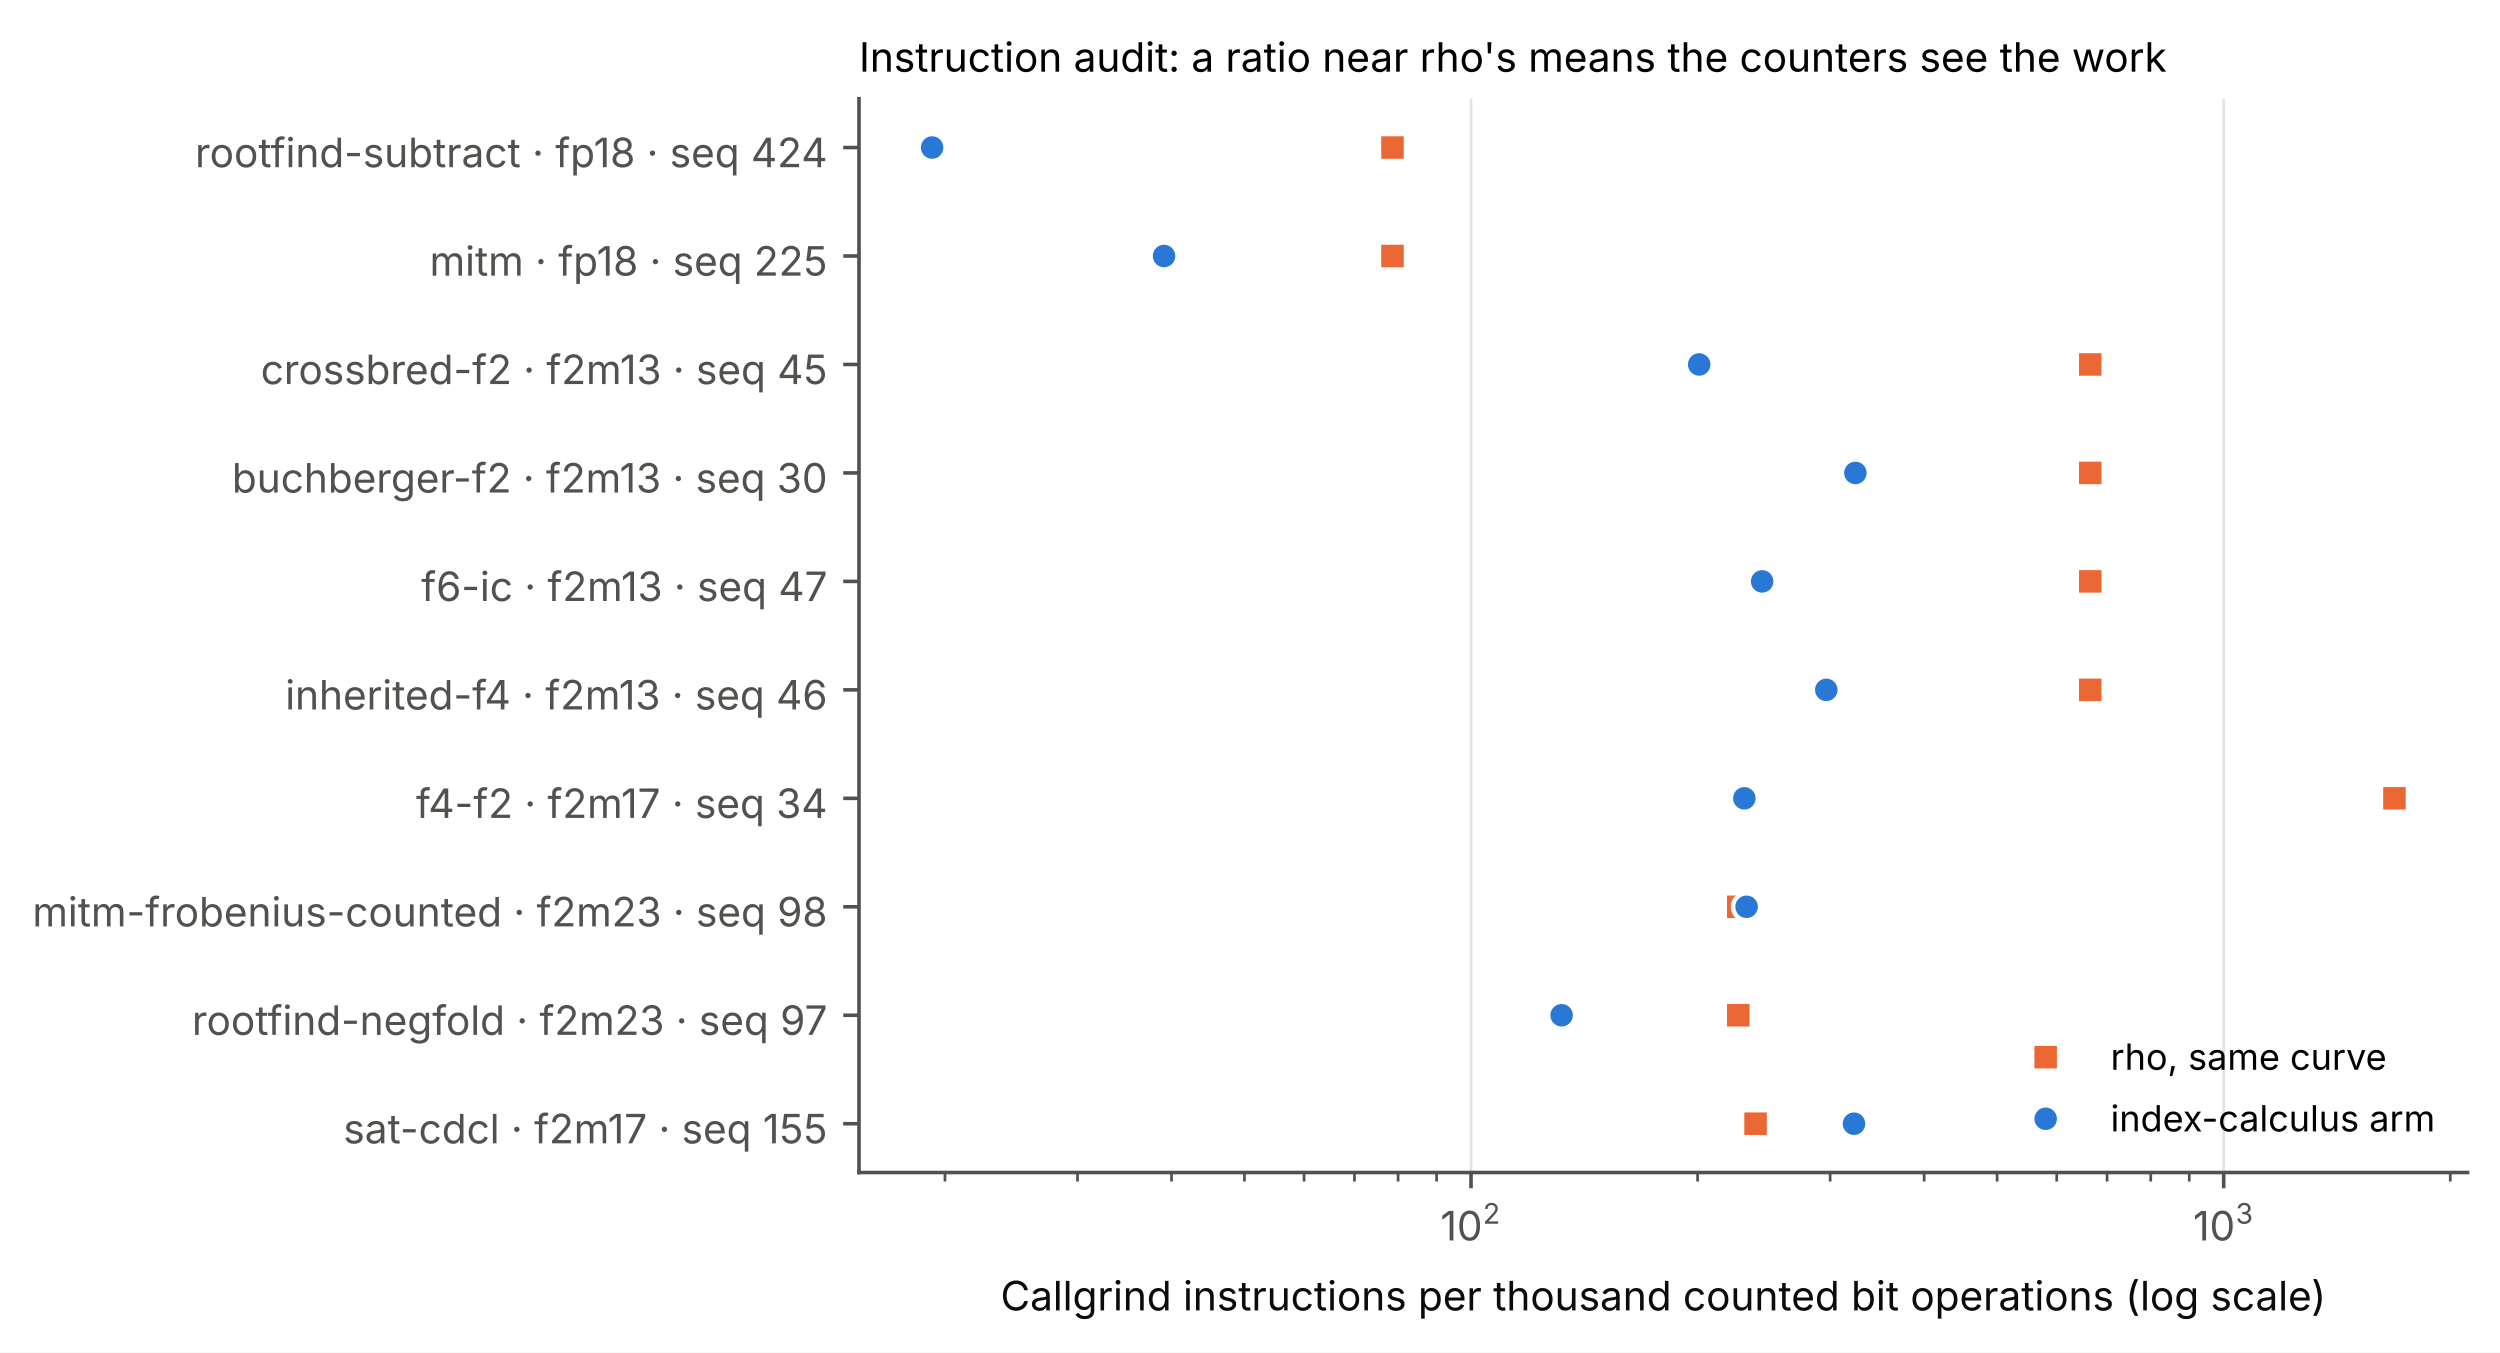
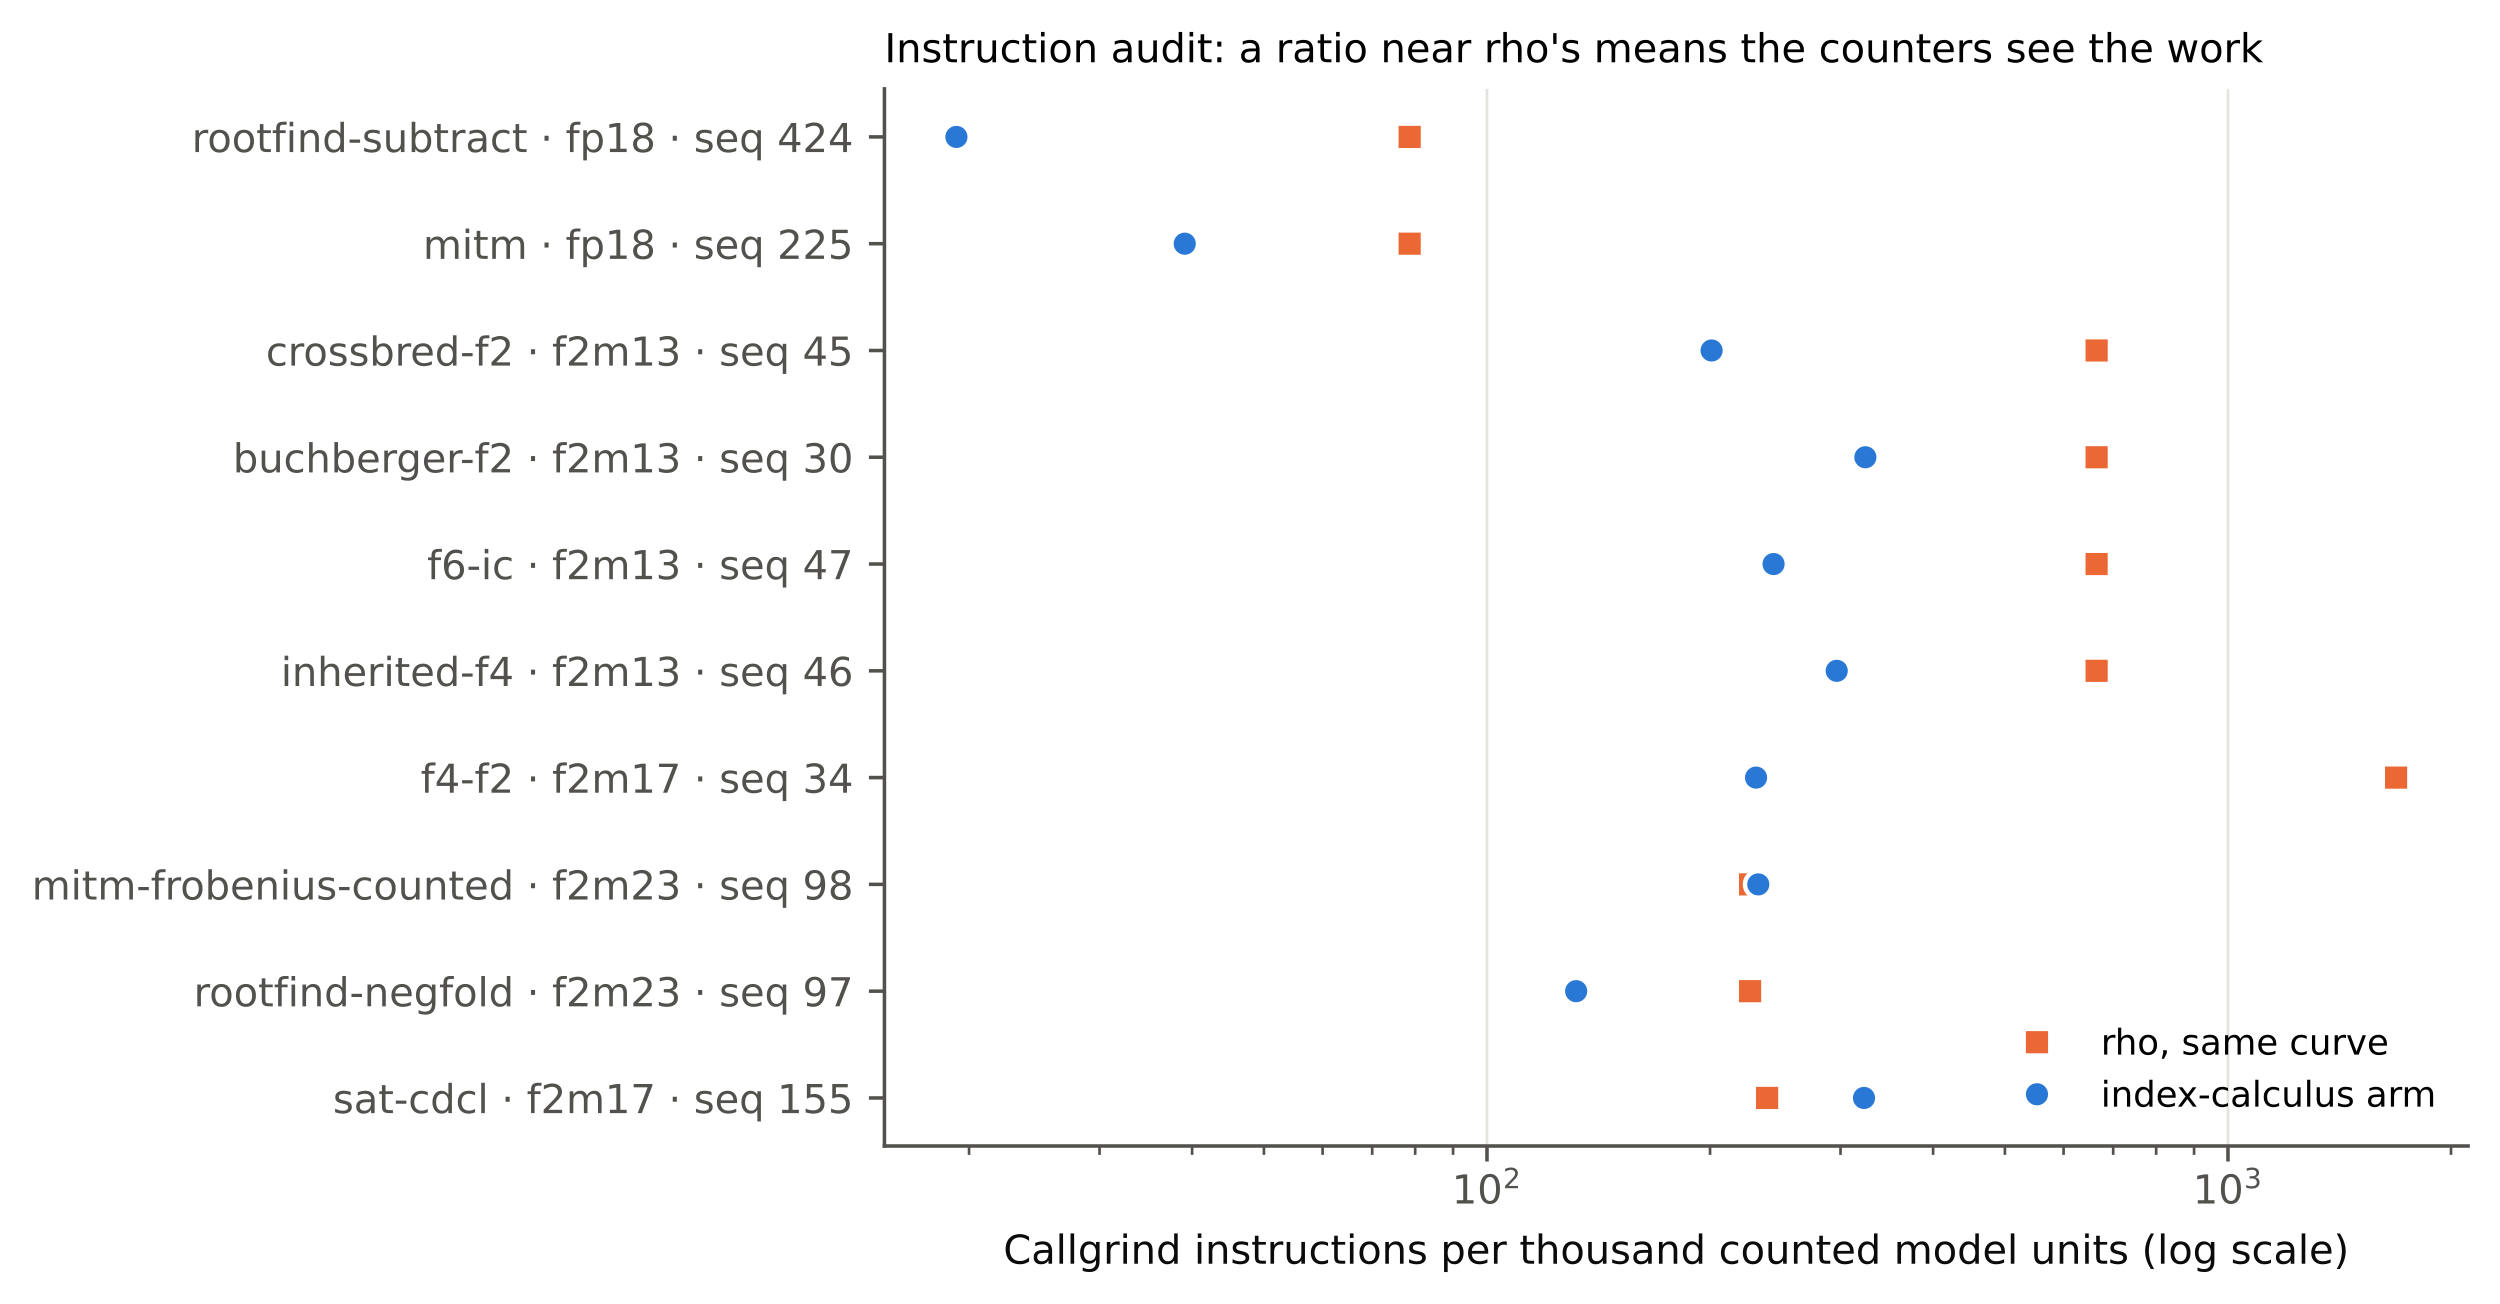
- <svg xmlns="http://www.w3.org/2000/svg" xmlns:xlink="http://www.w3.org/1999/xlink" width="555.027pt" height="300.29pt" viewBox="0 0 555.027 300.29" version="1.1">
+ <svg xmlns="http://www.w3.org/2000/svg" xmlns:xlink="http://www.w3.org/1999/xlink" width="563.767pt" height="294.051pt" viewBox="0 0 563.767 294.051" version="1.1">
  <defs>
    <style type="text/css">*{stroke-linejoin: round; stroke-linecap: butt}</style>
  </defs>
  <g id="figure_1">
    <g id="patch_1">
-       <path d="M 0 300.29  L 555.027 300.29  L 555.027 0  L 0 0  z " style="fill: #ffffff" />
+       <path d="M 0 294.051  L 563.767 294.051  L 563.767 0  L 0 0  z " style="fill: #ffffff" />
    </g>
    <g id="axes_1">
      <g id="patch_2">
-         <path d="M 190.707 260.311  L 547.827 260.311  L 547.827 21.919  L 190.707 21.919  z " style="fill: #ffffff" />
+         <path d="M 199.447 258.431  L 556.567 258.431  L 556.567 20.039  L 199.447 20.039  z " style="fill: #ffffff" />
      </g>
      <g id="matplotlib.axis_1">
        <g id="xtick_1">
          <g id="line2d_1">
-             <path d="M 326.585 260.311  L 326.585 21.919  " clip-path="url(#pcb4827b409)" style="fill: none; stroke: #e4e3df; stroke-width: 0.6; stroke-linecap: square" />
+             <path d="M 335.325 258.431  L 335.325 20.039  " clip-path="url(#pf01c90d6da)" style="fill: none; stroke: #e4e3df; stroke-width: 0.6; stroke-linecap: square" />
          </g>
          <g id="line2d_2">
            <defs>
-               <path id="m65adbd9117" d="M 0 0  L 0 3.5  " style="stroke: #52514e; stroke-width: 0.8" />
+               <path id="mdc736fc09b" d="M 0 0  L 0 3.5  " style="stroke: #52514e; stroke-width: 0.8" />
            </defs>
            <g>
-               <use xlink:href="#m65adbd9117" x="326.585" y="260.311" style="fill: #52514e; stroke: #52514e; stroke-width: 0.8" />
+               <use xlink:href="#mdc736fc09b" x="335.325" y="258.431" style="fill: #52514e; stroke: #52514e; stroke-width: 0.8" />
            </g>
          </g>
          <g id="text_1">
-             <g style="fill: #52514e" transform="translate(319.7897 276.0295)">
+             <g style="fill: #52514e" transform="translate(327.4046 272.2692)">
              <text>
-                 <tspan x="0" y="-0.635" style="font-size: 9px; font-family: 'Inter'; fill: #52514e">1</tspan>
-                 <tspan x="3.661" y="-0.635" style="font-size: 9px; font-family: 'Inter'; fill: #52514e">0</tspan>
-                 <tspan x="9.425" y="-4.352" style="font-size: 6.3px; font-family: 'Inter'; fill: #52514e">2</tspan>
+                 <tspan x="0" y="-0.873" style="font-size: 9px; font-family: 'DejaVu Sans'; fill: #52514e">1</tspan>
+                 <tspan x="5.726" y="-0.873" style="font-size: 9px; font-family: 'DejaVu Sans'; fill: #52514e">0</tspan>
+                 <tspan x="11.538" y="-4.319" style="font-size: 6.3px; font-family: 'DejaVu Sans'; fill: #52514e">2</tspan>
              </text>
            </g>
          </g>
        </g>
        <g id="xtick_2">
          <g id="line2d_3">
-             <path d="M 493.682 260.311  L 493.682 21.919  " clip-path="url(#pcb4827b409)" style="fill: none; stroke: #e4e3df; stroke-width: 0.6; stroke-linecap: square" />
+             <path d="M 502.422 258.431  L 502.422 20.039  " clip-path="url(#pf01c90d6da)" style="fill: none; stroke: #e4e3df; stroke-width: 0.6; stroke-linecap: square" />
          </g>
          <g id="line2d_4">
            <g>
-               <use xlink:href="#m65adbd9117" x="493.682" y="260.311" style="fill: #52514e; stroke: #52514e; stroke-width: 0.8" />
+               <use xlink:href="#mdc736fc09b" x="502.422" y="258.431" style="fill: #52514e; stroke: #52514e; stroke-width: 0.8" />
            </g>
          </g>
          <g id="text_2">
-             <g style="fill: #52514e" transform="translate(486.8871 276.0295)">
+             <g style="fill: #52514e" transform="translate(494.5019 272.2692)">
              <text>
-                 <tspan x="0" y="-0.635" style="font-size: 9px; font-family: 'Inter'; fill: #52514e">1</tspan>
-                 <tspan x="3.661" y="-0.635" style="font-size: 9px; font-family: 'Inter'; fill: #52514e">0</tspan>
-                 <tspan x="9.425" y="-4.352" style="font-size: 6.3px; font-family: 'Inter'; fill: #52514e">3</tspan>
+                 <tspan x="0" y="-0.873" style="font-size: 9px; font-family: 'DejaVu Sans'; fill: #52514e">1</tspan>
+                 <tspan x="5.726" y="-0.873" style="font-size: 9px; font-family: 'DejaVu Sans'; fill: #52514e">0</tspan>
+                 <tspan x="11.538" y="-4.319" style="font-size: 6.3px; font-family: 'DejaVu Sans'; fill: #52514e">3</tspan>
              </text>
            </g>
          </g>
        </g>
        <g id="xtick_3">
          <g id="line2d_5">
            <defs>
-               <path id="m7b71736505" d="M 0 0  L 0 2  " style="stroke: #52514e; stroke-width: 0.6" />
+               <path id="m43534e24b6" d="M 0 0  L 0 2  " style="stroke: #52514e; stroke-width: 0.6" />
            </defs>
            <g>
-               <use xlink:href="#m7b71736505" x="209.789" y="260.311" style="fill: #52514e; stroke: #52514e; stroke-width: 0.6" />
+               <use xlink:href="#m43534e24b6" x="218.529" y="258.431" style="fill: #52514e; stroke: #52514e; stroke-width: 0.6" />
            </g>
          </g>
        </g>
        <g id="xtick_4">
          <g id="line2d_6">
            <g>
-               <use xlink:href="#m7b71736505" x="239.213" y="260.311" style="fill: #52514e; stroke: #52514e; stroke-width: 0.6" />
+               <use xlink:href="#m43534e24b6" x="247.953" y="258.431" style="fill: #52514e; stroke: #52514e; stroke-width: 0.6" />
            </g>
          </g>
        </g>
        <g id="xtick_5">
          <g id="line2d_7">
            <g>
-               <use xlink:href="#m7b71736505" x="260.09" y="260.311" style="fill: #52514e; stroke: #52514e; stroke-width: 0.6" />
+               <use xlink:href="#m43534e24b6" x="268.83" y="258.431" style="fill: #52514e; stroke: #52514e; stroke-width: 0.6" />
            </g>
          </g>
        </g>
        <g id="xtick_6">
          <g id="line2d_8">
            <g>
-               <use xlink:href="#m7b71736505" x="276.283" y="260.311" style="fill: #52514e; stroke: #52514e; stroke-width: 0.6" />
+               <use xlink:href="#m43534e24b6" x="285.023" y="258.431" style="fill: #52514e; stroke: #52514e; stroke-width: 0.6" />
            </g>
          </g>
        </g>
        <g id="xtick_7">
          <g id="line2d_9">
            <g>
-               <use xlink:href="#m7b71736505" x="289.514" y="260.311" style="fill: #52514e; stroke: #52514e; stroke-width: 0.6" />
+               <use xlink:href="#m43534e24b6" x="298.254" y="258.431" style="fill: #52514e; stroke: #52514e; stroke-width: 0.6" />
            </g>
          </g>
        </g>
        <g id="xtick_8">
          <g id="line2d_10">
            <g>
-               <use xlink:href="#m7b71736505" x="300.701" y="260.311" style="fill: #52514e; stroke: #52514e; stroke-width: 0.6" />
+               <use xlink:href="#m43534e24b6" x="309.441" y="258.431" style="fill: #52514e; stroke: #52514e; stroke-width: 0.6" />
            </g>
          </g>
        </g>
        <g id="xtick_9">
          <g id="line2d_11">
            <g>
-               <use xlink:href="#m7b71736505" x="310.391" y="260.311" style="fill: #52514e; stroke: #52514e; stroke-width: 0.6" />
+               <use xlink:href="#m43534e24b6" x="319.131" y="258.431" style="fill: #52514e; stroke: #52514e; stroke-width: 0.6" />
            </g>
          </g>
        </g>
        <g id="xtick_10">
          <g id="line2d_12">
            <g>
-               <use xlink:href="#m7b71736505" x="318.939" y="260.311" style="fill: #52514e; stroke: #52514e; stroke-width: 0.6" />
+               <use xlink:href="#m43534e24b6" x="327.679" y="258.431" style="fill: #52514e; stroke: #52514e; stroke-width: 0.6" />
            </g>
          </g>
        </g>
        <g id="xtick_11">
          <g id="line2d_13">
            <g>
-               <use xlink:href="#m7b71736505" x="376.886" y="260.311" style="fill: #52514e; stroke: #52514e; stroke-width: 0.6" />
+               <use xlink:href="#m43534e24b6" x="385.626" y="258.431" style="fill: #52514e; stroke: #52514e; stroke-width: 0.6" />
            </g>
          </g>
        </g>
        <g id="xtick_12">
          <g id="line2d_14">
            <g>
-               <use xlink:href="#m7b71736505" x="406.31" y="260.311" style="fill: #52514e; stroke: #52514e; stroke-width: 0.6" />
+               <use xlink:href="#m43534e24b6" x="415.05" y="258.431" style="fill: #52514e; stroke: #52514e; stroke-width: 0.6" />
            </g>
          </g>
        </g>
        <g id="xtick_13">
          <g id="line2d_15">
            <g>
-               <use xlink:href="#m7b71736505" x="427.187" y="260.311" style="fill: #52514e; stroke: #52514e; stroke-width: 0.6" />
+               <use xlink:href="#m43534e24b6" x="435.927" y="258.431" style="fill: #52514e; stroke: #52514e; stroke-width: 0.6" />
            </g>
          </g>
        </g>
        <g id="xtick_14">
          <g id="line2d_16">
            <g>
-               <use xlink:href="#m7b71736505" x="443.381" y="260.311" style="fill: #52514e; stroke: #52514e; stroke-width: 0.6" />
+               <use xlink:href="#m43534e24b6" x="452.121" y="258.431" style="fill: #52514e; stroke: #52514e; stroke-width: 0.6" />
            </g>
          </g>
        </g>
        <g id="xtick_15">
          <g id="line2d_17">
            <g>
-               <use xlink:href="#m7b71736505" x="456.612" y="260.311" style="fill: #52514e; stroke: #52514e; stroke-width: 0.6" />
+               <use xlink:href="#m43534e24b6" x="465.352" y="258.431" style="fill: #52514e; stroke: #52514e; stroke-width: 0.6" />
            </g>
          </g>
        </g>
        <g id="xtick_16">
          <g id="line2d_18">
            <g>
-               <use xlink:href="#m7b71736505" x="467.798" y="260.311" style="fill: #52514e; stroke: #52514e; stroke-width: 0.6" />
+               <use xlink:href="#m43534e24b6" x="476.538" y="258.431" style="fill: #52514e; stroke: #52514e; stroke-width: 0.6" />
            </g>
          </g>
        </g>
        <g id="xtick_17">
          <g id="line2d_19">
            <g>
-               <use xlink:href="#m7b71736505" x="477.489" y="260.311" style="fill: #52514e; stroke: #52514e; stroke-width: 0.6" />
+               <use xlink:href="#m43534e24b6" x="486.229" y="258.431" style="fill: #52514e; stroke: #52514e; stroke-width: 0.6" />
            </g>
          </g>
        </g>
        <g id="xtick_18">
          <g id="line2d_20">
            <g>
-               <use xlink:href="#m7b71736505" x="486.036" y="260.311" style="fill: #52514e; stroke: #52514e; stroke-width: 0.6" />
+               <use xlink:href="#m43534e24b6" x="494.776" y="258.431" style="fill: #52514e; stroke: #52514e; stroke-width: 0.6" />
            </g>
          </g>
        </g>
        <g id="xtick_19">
          <g id="line2d_21">
            <g>
-               <use xlink:href="#m7b71736505" x="543.983" y="260.311" style="fill: #52514e; stroke: #52514e; stroke-width: 0.6" />
+               <use xlink:href="#m43534e24b6" x="552.723" y="258.431" style="fill: #52514e; stroke: #52514e; stroke-width: 0.6" />
            </g>
          </g>
        </g>
        <g id="text_3">
-           <text style="font-size: 9px; font-family: 'Inter', 'DejaVu Sans', 'Bitstream Vera Sans', 'Computer Modern Sans Serif', 'Lucida Grande', 'Verdana', 'Geneva', 'Lucid', 'Arial', 'Helvetica', 'Avant Garde', sans-serif; text-anchor: middle; fill: #0b0b0b" x="369.267" y="290.919" transform="rotate(-0 369.2669 290.9191)">Callgrind instructions per thousand counted bit operations (log scale)</text>
+           <text style="font-size: 9px; font-family: 'DejaVu Sans', 'Bitstream Vera Sans', 'Computer Modern Sans Serif', 'Lucida Grande', 'Verdana', 'Geneva', 'Lucid', 'Arial', 'Helvetica', 'Avant Garde', sans-serif; text-anchor: middle; fill: #0b0b0b" x="378.007" y="284.979" transform="rotate(-0 378.0067 284.9795)">Callgrind instructions per thousand counted model units (log scale)</text>
        </g>
      </g>
      <g id="matplotlib.axis_2">
        <g id="ytick_1">
          <g id="line2d_22">
            <defs>
-               <path id="m9680418231" d="M 0 0  L -3.5 0  " style="stroke: #52514e; stroke-width: 0.8" />
+               <path id="m27274c2cfd" d="M 0 0  L -3.5 0  " style="stroke: #52514e; stroke-width: 0.8" />
            </defs>
            <g>
-               <use xlink:href="#m9680418231" x="190.707" y="249.475" style="fill: #52514e; stroke: #52514e; stroke-width: 0.8" />
+               <use xlink:href="#m27274c2cfd" x="199.447" y="247.595" style="fill: #52514e; stroke: #52514e; stroke-width: 0.8" />
            </g>
          </g>
          <g id="text_4">
-             <text style="font-size: 9px; font-family: 'Inter', 'DejaVu Sans', 'Bitstream Vera Sans', 'Computer Modern Sans Serif', 'Lucida Grande', 'Verdana', 'Geneva', 'Lucid', 'Arial', 'Helvetica', 'Avant Garde', sans-serif; text-anchor: end; fill: #52514e" x="183.707" y="253.834" transform="rotate(-0 183.7069 253.8341)">sat-cdcl · f2m17 · seq 155</text>
+             <text style="font-size: 9px; font-family: 'DejaVu Sans', 'Bitstream Vera Sans', 'Computer Modern Sans Serif', 'Lucida Grande', 'Verdana', 'Geneva', 'Lucid', 'Arial', 'Helvetica', 'Avant Garde', sans-serif; text-anchor: end; fill: #52514e" x="192.447" y="251.014" transform="rotate(-0 192.4467 251.0139)">sat-cdcl · f2m17 · seq 155</text>
          </g>
        </g>
        <g id="ytick_2">
          <g id="line2d_23">
            <g>
-               <use xlink:href="#m9680418231" x="190.707" y="225.395" style="fill: #52514e; stroke: #52514e; stroke-width: 0.8" />
+               <use xlink:href="#m27274c2cfd" x="199.447" y="223.515" style="fill: #52514e; stroke: #52514e; stroke-width: 0.8" />
            </g>
          </g>
          <g id="text_5">
-             <text style="font-size: 9px; font-family: 'Inter', 'DejaVu Sans', 'Bitstream Vera Sans', 'Computer Modern Sans Serif', 'Lucida Grande', 'Verdana', 'Geneva', 'Lucid', 'Arial', 'Helvetica', 'Avant Garde', sans-serif; text-anchor: end; fill: #52514e" x="183.707" y="229.754" transform="rotate(-0 183.7069 229.7541)">rootfind-negfold · f2m23 · seq 97</text>
+             <text style="font-size: 9px; font-family: 'DejaVu Sans', 'Bitstream Vera Sans', 'Computer Modern Sans Serif', 'Lucida Grande', 'Verdana', 'Geneva', 'Lucid', 'Arial', 'Helvetica', 'Avant Garde', sans-serif; text-anchor: end; fill: #52514e" x="192.447" y="226.934" transform="rotate(-0 192.4467 226.9339)">rootfind-negfold · f2m23 · seq 97</text>
          </g>
        </g>
        <g id="ytick_3">
          <g id="line2d_24">
            <g>
-               <use xlink:href="#m9680418231" x="190.707" y="201.315" style="fill: #52514e; stroke: #52514e; stroke-width: 0.8" />
+               <use xlink:href="#m27274c2cfd" x="199.447" y="199.435" style="fill: #52514e; stroke: #52514e; stroke-width: 0.8" />
            </g>
          </g>
          <g id="text_6">
-             <text style="font-size: 9px; font-family: 'Inter', 'DejaVu Sans', 'Bitstream Vera Sans', 'Computer Modern Sans Serif', 'Lucida Grande', 'Verdana', 'Geneva', 'Lucid', 'Arial', 'Helvetica', 'Avant Garde', sans-serif; text-anchor: end; fill: #52514e" x="183.707" y="205.674" transform="rotate(-0 183.7069 205.6741)">mitm-frobenius-counted · f2m23 · seq 98</text>
+             <text style="font-size: 9px; font-family: 'DejaVu Sans', 'Bitstream Vera Sans', 'Computer Modern Sans Serif', 'Lucida Grande', 'Verdana', 'Geneva', 'Lucid', 'Arial', 'Helvetica', 'Avant Garde', sans-serif; text-anchor: end; fill: #52514e" x="192.447" y="202.854" transform="rotate(-0 192.4467 202.8539)">mitm-frobenius-counted · f2m23 · seq 98</text>
          </g>
        </g>
        <g id="ytick_4">
          <g id="line2d_25">
            <g>
-               <use xlink:href="#m9680418231" x="190.707" y="177.235" style="fill: #52514e; stroke: #52514e; stroke-width: 0.8" />
+               <use xlink:href="#m27274c2cfd" x="199.447" y="175.355" style="fill: #52514e; stroke: #52514e; stroke-width: 0.8" />
            </g>
          </g>
          <g id="text_7">
-             <text style="font-size: 9px; font-family: 'Inter', 'DejaVu Sans', 'Bitstream Vera Sans', 'Computer Modern Sans Serif', 'Lucida Grande', 'Verdana', 'Geneva', 'Lucid', 'Arial', 'Helvetica', 'Avant Garde', sans-serif; text-anchor: end; fill: #52514e" x="183.707" y="181.594" transform="rotate(-0 183.7069 181.5941)">f4-f2 · f2m17 · seq 34</text>
+             <text style="font-size: 9px; font-family: 'DejaVu Sans', 'Bitstream Vera Sans', 'Computer Modern Sans Serif', 'Lucida Grande', 'Verdana', 'Geneva', 'Lucid', 'Arial', 'Helvetica', 'Avant Garde', sans-serif; text-anchor: end; fill: #52514e" x="192.447" y="178.774" transform="rotate(-0 192.4467 178.7739)">f4-f2 · f2m17 · seq 34</text>
          </g>
        </g>
        <g id="ytick_5">
          <g id="line2d_26">
            <g>
-               <use xlink:href="#m9680418231" x="190.707" y="153.155" style="fill: #52514e; stroke: #52514e; stroke-width: 0.8" />
+               <use xlink:href="#m27274c2cfd" x="199.447" y="151.275" style="fill: #52514e; stroke: #52514e; stroke-width: 0.8" />
            </g>
          </g>
          <g id="text_8">
-             <text style="font-size: 9px; font-family: 'Inter', 'DejaVu Sans', 'Bitstream Vera Sans', 'Computer Modern Sans Serif', 'Lucida Grande', 'Verdana', 'Geneva', 'Lucid', 'Arial', 'Helvetica', 'Avant Garde', sans-serif; text-anchor: end; fill: #52514e" x="183.707" y="157.514" transform="rotate(-0 183.7069 157.5141)">inherited-f4 · f2m13 · seq 46</text>
+             <text style="font-size: 9px; font-family: 'DejaVu Sans', 'Bitstream Vera Sans', 'Computer Modern Sans Serif', 'Lucida Grande', 'Verdana', 'Geneva', 'Lucid', 'Arial', 'Helvetica', 'Avant Garde', sans-serif; text-anchor: end; fill: #52514e" x="192.447" y="154.694" transform="rotate(-0 192.4467 154.6939)">inherited-f4 · f2m13 · seq 46</text>
          </g>
        </g>
        <g id="ytick_6">
          <g id="line2d_27">
            <g>
-               <use xlink:href="#m9680418231" x="190.707" y="129.075" style="fill: #52514e; stroke: #52514e; stroke-width: 0.8" />
+               <use xlink:href="#m27274c2cfd" x="199.447" y="127.195" style="fill: #52514e; stroke: #52514e; stroke-width: 0.8" />
            </g>
          </g>
          <g id="text_9">
-             <text style="font-size: 9px; font-family: 'Inter', 'DejaVu Sans', 'Bitstream Vera Sans', 'Computer Modern Sans Serif', 'Lucida Grande', 'Verdana', 'Geneva', 'Lucid', 'Arial', 'Helvetica', 'Avant Garde', sans-serif; text-anchor: end; fill: #52514e" x="183.707" y="133.434" transform="rotate(-0 183.7069 133.4341)">f6-ic · f2m13 · seq 47</text>
+             <text style="font-size: 9px; font-family: 'DejaVu Sans', 'Bitstream Vera Sans', 'Computer Modern Sans Serif', 'Lucida Grande', 'Verdana', 'Geneva', 'Lucid', 'Arial', 'Helvetica', 'Avant Garde', sans-serif; text-anchor: end; fill: #52514e" x="192.447" y="130.614" transform="rotate(-0 192.4467 130.6139)">f6-ic · f2m13 · seq 47</text>
          </g>
        </g>
        <g id="ytick_7">
          <g id="line2d_28">
            <g>
-               <use xlink:href="#m9680418231" x="190.707" y="104.995" style="fill: #52514e; stroke: #52514e; stroke-width: 0.8" />
+               <use xlink:href="#m27274c2cfd" x="199.447" y="103.115" style="fill: #52514e; stroke: #52514e; stroke-width: 0.8" />
            </g>
          </g>
          <g id="text_10">
-             <text style="font-size: 9px; font-family: 'Inter', 'DejaVu Sans', 'Bitstream Vera Sans', 'Computer Modern Sans Serif', 'Lucida Grande', 'Verdana', 'Geneva', 'Lucid', 'Arial', 'Helvetica', 'Avant Garde', sans-serif; text-anchor: end; fill: #52514e" x="183.707" y="109.354" transform="rotate(-0 183.7069 109.3541)">buchberger-f2 · f2m13 · seq 30</text>
+             <text style="font-size: 9px; font-family: 'DejaVu Sans', 'Bitstream Vera Sans', 'Computer Modern Sans Serif', 'Lucida Grande', 'Verdana', 'Geneva', 'Lucid', 'Arial', 'Helvetica', 'Avant Garde', sans-serif; text-anchor: end; fill: #52514e" x="192.447" y="106.534" transform="rotate(-0 192.4467 106.5339)">buchberger-f2 · f2m13 · seq 30</text>
          </g>
        </g>
        <g id="ytick_8">
          <g id="line2d_29">
            <g>
-               <use xlink:href="#m9680418231" x="190.707" y="80.915" style="fill: #52514e; stroke: #52514e; stroke-width: 0.8" />
+               <use xlink:href="#m27274c2cfd" x="199.447" y="79.035" style="fill: #52514e; stroke: #52514e; stroke-width: 0.8" />
            </g>
          </g>
          <g id="text_11">
-             <text style="font-size: 9px; font-family: 'Inter', 'DejaVu Sans', 'Bitstream Vera Sans', 'Computer Modern Sans Serif', 'Lucida Grande', 'Verdana', 'Geneva', 'Lucid', 'Arial', 'Helvetica', 'Avant Garde', sans-serif; text-anchor: end; fill: #52514e" x="183.707" y="85.274" transform="rotate(-0 183.7069 85.27412)">crossbred-f2 · f2m13 · seq 45</text>
+             <text style="font-size: 9px; font-family: 'DejaVu Sans', 'Bitstream Vera Sans', 'Computer Modern Sans Serif', 'Lucida Grande', 'Verdana', 'Geneva', 'Lucid', 'Arial', 'Helvetica', 'Avant Garde', sans-serif; text-anchor: end; fill: #52514e" x="192.447" y="82.454" transform="rotate(-0 192.4467 82.45389)">crossbred-f2 · f2m13 · seq 45</text>
          </g>
        </g>
        <g id="ytick_9">
          <g id="line2d_30">
            <g>
-               <use xlink:href="#m9680418231" x="190.707" y="56.835" style="fill: #52514e; stroke: #52514e; stroke-width: 0.8" />
+               <use xlink:href="#m27274c2cfd" x="199.447" y="54.955" style="fill: #52514e; stroke: #52514e; stroke-width: 0.8" />
            </g>
          </g>
          <g id="text_12">
-             <text style="font-size: 9px; font-family: 'Inter', 'DejaVu Sans', 'Bitstream Vera Sans', 'Computer Modern Sans Serif', 'Lucida Grande', 'Verdana', 'Geneva', 'Lucid', 'Arial', 'Helvetica', 'Avant Garde', sans-serif; text-anchor: end; fill: #52514e" x="183.707" y="61.194" transform="rotate(-0 183.7069 61.19412)">mitm · fp18 · seq 225</text>
+             <text style="font-size: 9px; font-family: 'DejaVu Sans', 'Bitstream Vera Sans', 'Computer Modern Sans Serif', 'Lucida Grande', 'Verdana', 'Geneva', 'Lucid', 'Arial', 'Helvetica', 'Avant Garde', sans-serif; text-anchor: end; fill: #52514e" x="192.447" y="58.374" transform="rotate(-0 192.4467 58.37389)">mitm · fp18 · seq 225</text>
          </g>
        </g>
        <g id="ytick_10">
          <g id="line2d_31">
            <g>
-               <use xlink:href="#m9680418231" x="190.707" y="32.755" style="fill: #52514e; stroke: #52514e; stroke-width: 0.8" />
+               <use xlink:href="#m27274c2cfd" x="199.447" y="30.875" style="fill: #52514e; stroke: #52514e; stroke-width: 0.8" />
            </g>
          </g>
          <g id="text_13">
-             <text style="font-size: 9px; font-family: 'Inter', 'DejaVu Sans', 'Bitstream Vera Sans', 'Computer Modern Sans Serif', 'Lucida Grande', 'Verdana', 'Geneva', 'Lucid', 'Arial', 'Helvetica', 'Avant Garde', sans-serif; text-anchor: end; fill: #52514e" x="183.707" y="37.114" transform="rotate(-0 183.7069 37.11413)">rootfind-subtract · fp18 · seq 424</text>
+             <text style="font-size: 9px; font-family: 'DejaVu Sans', 'Bitstream Vera Sans', 'Computer Modern Sans Serif', 'Lucida Grande', 'Verdana', 'Geneva', 'Lucid', 'Arial', 'Helvetica', 'Avant Garde', sans-serif; text-anchor: end; fill: #52514e" x="192.447" y="34.294" transform="rotate(-0 192.4467 34.29389)">rootfind-subtract · fp18 · seq 424</text>
          </g>
        </g>
      </g>
      <g id="line2d_32">
        <defs>
-           <path id="mf53e99a513" d="M -3 3  L 3 3  L 3 -3  L -3 -3  z " style="stroke: #ffffff; stroke-linejoin: miter" />
+           <path id="mda2de75668" d="M -3 3  L 3 3  L 3 -3  L -3 -3  z " style="stroke: #ffffff; stroke-linejoin: miter" />
        </defs>
-         <g clip-path="url(#pcb4827b409)">
-           <use xlink:href="#mf53e99a513" x="389.754" y="249.475" style="fill: #eb6834; stroke: #ffffff; stroke-linejoin: miter" />
-           <use xlink:href="#mf53e99a513" x="385.917" y="225.395" style="fill: #eb6834; stroke: #ffffff; stroke-linejoin: miter" />
-           <use xlink:href="#mf53e99a513" x="385.917" y="201.315" style="fill: #eb6834; stroke: #ffffff; stroke-linejoin: miter" />
-           <use xlink:href="#mf53e99a513" x="531.594" y="177.235" style="fill: #eb6834; stroke: #ffffff; stroke-linejoin: miter" />
-           <use xlink:href="#mf53e99a513" x="464.062" y="153.155" style="fill: #eb6834; stroke: #ffffff; stroke-linejoin: miter" />
-           <use xlink:href="#mf53e99a513" x="464.062" y="129.075" style="fill: #eb6834; stroke: #ffffff; stroke-linejoin: miter" />
-           <use xlink:href="#mf53e99a513" x="464.062" y="104.995" style="fill: #eb6834; stroke: #ffffff; stroke-linejoin: miter" />
-           <use xlink:href="#mf53e99a513" x="464.062" y="80.915" style="fill: #eb6834; stroke: #ffffff; stroke-linejoin: miter" />
-           <use xlink:href="#mf53e99a513" x="309.144" y="56.835" style="fill: #eb6834; stroke: #ffffff; stroke-linejoin: miter" />
-           <use xlink:href="#mf53e99a513" x="309.144" y="32.755" style="fill: #eb6834; stroke: #ffffff; stroke-linejoin: miter" />
+         <g clip-path="url(#pf01c90d6da)">
+           <use xlink:href="#mda2de75668" x="398.494" y="247.595" style="fill: #eb6834; stroke: #ffffff; stroke-linejoin: miter" />
+           <use xlink:href="#mda2de75668" x="394.657" y="223.515" style="fill: #eb6834; stroke: #ffffff; stroke-linejoin: miter" />
+           <use xlink:href="#mda2de75668" x="394.657" y="199.435" style="fill: #eb6834; stroke: #ffffff; stroke-linejoin: miter" />
+           <use xlink:href="#mda2de75668" x="540.334" y="175.355" style="fill: #eb6834; stroke: #ffffff; stroke-linejoin: miter" />
+           <use xlink:href="#mda2de75668" x="472.802" y="151.275" style="fill: #eb6834; stroke: #ffffff; stroke-linejoin: miter" />
+           <use xlink:href="#mda2de75668" x="472.802" y="127.195" style="fill: #eb6834; stroke: #ffffff; stroke-linejoin: miter" />
+           <use xlink:href="#mda2de75668" x="472.802" y="103.115" style="fill: #eb6834; stroke: #ffffff; stroke-linejoin: miter" />
+           <use xlink:href="#mda2de75668" x="472.802" y="79.035" style="fill: #eb6834; stroke: #ffffff; stroke-linejoin: miter" />
+           <use xlink:href="#mda2de75668" x="317.884" y="54.955" style="fill: #eb6834; stroke: #ffffff; stroke-linejoin: miter" />
+           <use xlink:href="#mda2de75668" x="317.884" y="30.875" style="fill: #eb6834; stroke: #ffffff; stroke-linejoin: miter" />
        </g>
      </g>
      <g id="line2d_33">
        <defs>
-           <path id="mc351f7a820" d="M 0 3  C 0.796 3 1.559 2.684 2.121 2.121  C 2.684 1.559 3 0.796 3 0  C 3 -0.796 2.684 -1.559 2.121 -2.121  C 1.559 -2.684 0.796 -3 0 -3  C -0.796 -3 -1.559 -2.684 -2.121 -2.121  C -2.684 -1.559 -3 -0.796 -3 0  C -3 0.796 -2.684 1.559 -2.121 2.121  C -1.559 2.684 -0.796 3 0 3  z " style="stroke: #ffffff" />
+           <path id="m76e2594181" d="M 0 3  C 0.796 3 1.559 2.684 2.121 2.121  C 2.684 1.559 3 0.796 3 0  C 3 -0.796 2.684 -1.559 2.121 -2.121  C 1.559 -2.684 0.796 -3 0 -3  C -0.796 -3 -1.559 -2.684 -2.121 -2.121  C -2.684 -1.559 -3 -0.796 -3 0  C -3 0.796 -2.684 1.559 -2.121 2.121  C -1.559 2.684 -0.796 3 0 3  z " style="stroke: #ffffff" />
        </defs>
-         <g clip-path="url(#pcb4827b409)">
-           <use xlink:href="#mc351f7a820" x="411.606" y="249.475" style="fill: #2a78d6; stroke: #ffffff" />
-           <use xlink:href="#mc351f7a820" x="346.695" y="225.395" style="fill: #2a78d6; stroke: #ffffff" />
-           <use xlink:href="#mc351f7a820" x="387.762" y="201.315" style="fill: #2a78d6; stroke: #ffffff" />
-           <use xlink:href="#mc351f7a820" x="387.264" y="177.235" style="fill: #2a78d6; stroke: #ffffff" />
-           <use xlink:href="#mc351f7a820" x="405.455" y="153.155" style="fill: #2a78d6; stroke: #ffffff" />
-           <use xlink:href="#mc351f7a820" x="391.213" y="129.075" style="fill: #2a78d6; stroke: #ffffff" />
-           <use xlink:href="#mc351f7a820" x="411.915" y="104.995" style="fill: #2a78d6; stroke: #ffffff" />
-           <use xlink:href="#mc351f7a820" x="377.236" y="80.915" style="fill: #2a78d6; stroke: #ffffff" />
-           <use xlink:href="#mc351f7a820" x="258.43" y="56.835" style="fill: #2a78d6; stroke: #ffffff" />
-           <use xlink:href="#mc351f7a820" x="206.94" y="32.755" style="fill: #2a78d6; stroke: #ffffff" />
+         <g clip-path="url(#pf01c90d6da)">
+           <use xlink:href="#m76e2594181" x="420.346" y="247.595" style="fill: #2a78d6; stroke: #ffffff" />
+           <use xlink:href="#m76e2594181" x="355.435" y="223.515" style="fill: #2a78d6; stroke: #ffffff" />
+           <use xlink:href="#m76e2594181" x="396.502" y="199.435" style="fill: #2a78d6; stroke: #ffffff" />
+           <use xlink:href="#m76e2594181" x="396.003" y="175.355" style="fill: #2a78d6; stroke: #ffffff" />
+           <use xlink:href="#m76e2594181" x="414.195" y="151.275" style="fill: #2a78d6; stroke: #ffffff" />
+           <use xlink:href="#m76e2594181" x="399.953" y="127.195" style="fill: #2a78d6; stroke: #ffffff" />
+           <use xlink:href="#m76e2594181" x="420.654" y="103.115" style="fill: #2a78d6; stroke: #ffffff" />
+           <use xlink:href="#m76e2594181" x="385.976" y="79.035" style="fill: #2a78d6; stroke: #ffffff" />
+           <use xlink:href="#m76e2594181" x="267.169" y="54.955" style="fill: #2a78d6; stroke: #ffffff" />
+           <use xlink:href="#m76e2594181" x="215.679" y="30.875" style="fill: #2a78d6; stroke: #ffffff" />
        </g>
      </g>
      <g id="patch_3">
-         <path d="M 190.707 260.311  L 190.707 21.919  " style="fill: none; stroke: #52514e; stroke-width: 0.8; stroke-linejoin: miter; stroke-linecap: square" />
+         <path d="M 199.447 258.431  L 199.447 20.039  " style="fill: none; stroke: #52514e; stroke-width: 0.8; stroke-linejoin: miter; stroke-linecap: square" />
      </g>
      <g id="patch_4">
-         <path d="M 190.707 260.311  L 547.827 260.311  " style="fill: none; stroke: #52514e; stroke-width: 0.8; stroke-linejoin: miter; stroke-linecap: square" />
+         <path d="M 199.447 258.431  L 556.567 258.431  " style="fill: none; stroke: #52514e; stroke-width: 0.8; stroke-linejoin: miter; stroke-linecap: square" />
      </g>
      <g id="text_14">
-         <text style="font-size: 9px; font-family: 'Inter', 'DejaVu Sans', 'Bitstream Vera Sans', 'Computer Modern Sans Serif', 'Lucida Grande', 'Verdana', 'Geneva', 'Lucid', 'Arial', 'Helvetica', 'Avant Garde', sans-serif; text-anchor: start" x="190.707" y="15.919" transform="rotate(-0 190.7069 15.91875)">Instruction audit: a ratio near rho's means the counters see the work</text>
+         <text style="font-size: 9px; font-family: 'DejaVu Sans', 'Bitstream Vera Sans', 'Computer Modern Sans Serif', 'Lucida Grande', 'Verdana', 'Geneva', 'Lucid', 'Arial', 'Helvetica', 'Avant Garde', sans-serif; text-anchor: start" x="199.447" y="14.039" transform="rotate(-0 199.4467 14.03859)">Instruction audit: a ratio near rho's means the counters see the work</text>
      </g>
      <g id="legend_1">
        <g id="line2d_34">
          <g>
-             <use xlink:href="#mf53e99a513" x="454.158" y="234.701" style="fill: #eb6834; stroke: #ffffff; stroke-linejoin: miter" />
+             <use xlink:href="#mda2de75668" x="459.353" y="235.024" style="fill: #eb6834; stroke: #ffffff; stroke-linejoin: miter" />
          </g>
        </g>
        <g id="text_15">
-           <text style="font-size: 8px; font-family: 'Inter', 'DejaVu Sans', 'Bitstream Vera Sans', 'Computer Modern Sans Serif', 'Lucida Grande', 'Verdana', 'Geneva', 'Lucid', 'Arial', 'Helvetica', 'Avant Garde', sans-serif; text-anchor: start" x="468.558" y="237.501" transform="rotate(-0 468.5581 237.5014)">rho, same curve</text>
+           <text style="font-size: 8px; font-family: 'DejaVu Sans', 'Bitstream Vera Sans', 'Computer Modern Sans Serif', 'Lucida Grande', 'Verdana', 'Geneva', 'Lucid', 'Arial', 'Helvetica', 'Avant Garde', sans-serif; text-anchor: start" x="473.753" y="237.824" transform="rotate(-0 473.753 237.8243)">rho, same curve</text>
        </g>
        <g id="line2d_35">
          <g>
-             <use xlink:href="#mc351f7a820" x="454.158" y="248.381" style="fill: #2a78d6; stroke: #ffffff" />
+             <use xlink:href="#m76e2594181" x="459.353" y="246.767" style="fill: #2a78d6; stroke: #ffffff" />
          </g>
        </g>
        <g id="text_16">
-           <text style="font-size: 8px; font-family: 'Inter', 'DejaVu Sans', 'Bitstream Vera Sans', 'Computer Modern Sans Serif', 'Lucida Grande', 'Verdana', 'Geneva', 'Lucid', 'Arial', 'Helvetica', 'Avant Garde', sans-serif; text-anchor: start" x="468.558" y="251.181" transform="rotate(-0 468.5581 251.1811)">index-calculus arm</text>
+           <text style="font-size: 8px; font-family: 'DejaVu Sans', 'Bitstream Vera Sans', 'Computer Modern Sans Serif', 'Lucida Grande', 'Verdana', 'Geneva', 'Lucid', 'Arial', 'Helvetica', 'Avant Garde', sans-serif; text-anchor: start" x="473.753" y="249.567" transform="rotate(-0 473.753 249.5668)">index-calculus arm</text>
        </g>
      </g>
    </g>
  </g>
  <defs>
-     <clipPath id="pcb4827b409">
-       <rect x="190.707" y="21.919" width="357.12" height="238.392" />
+     <clipPath id="pf01c90d6da">
+       <rect x="199.447" y="20.039" width="357.12" height="238.392" />
    </clipPath>
  </defs>
</svg>
